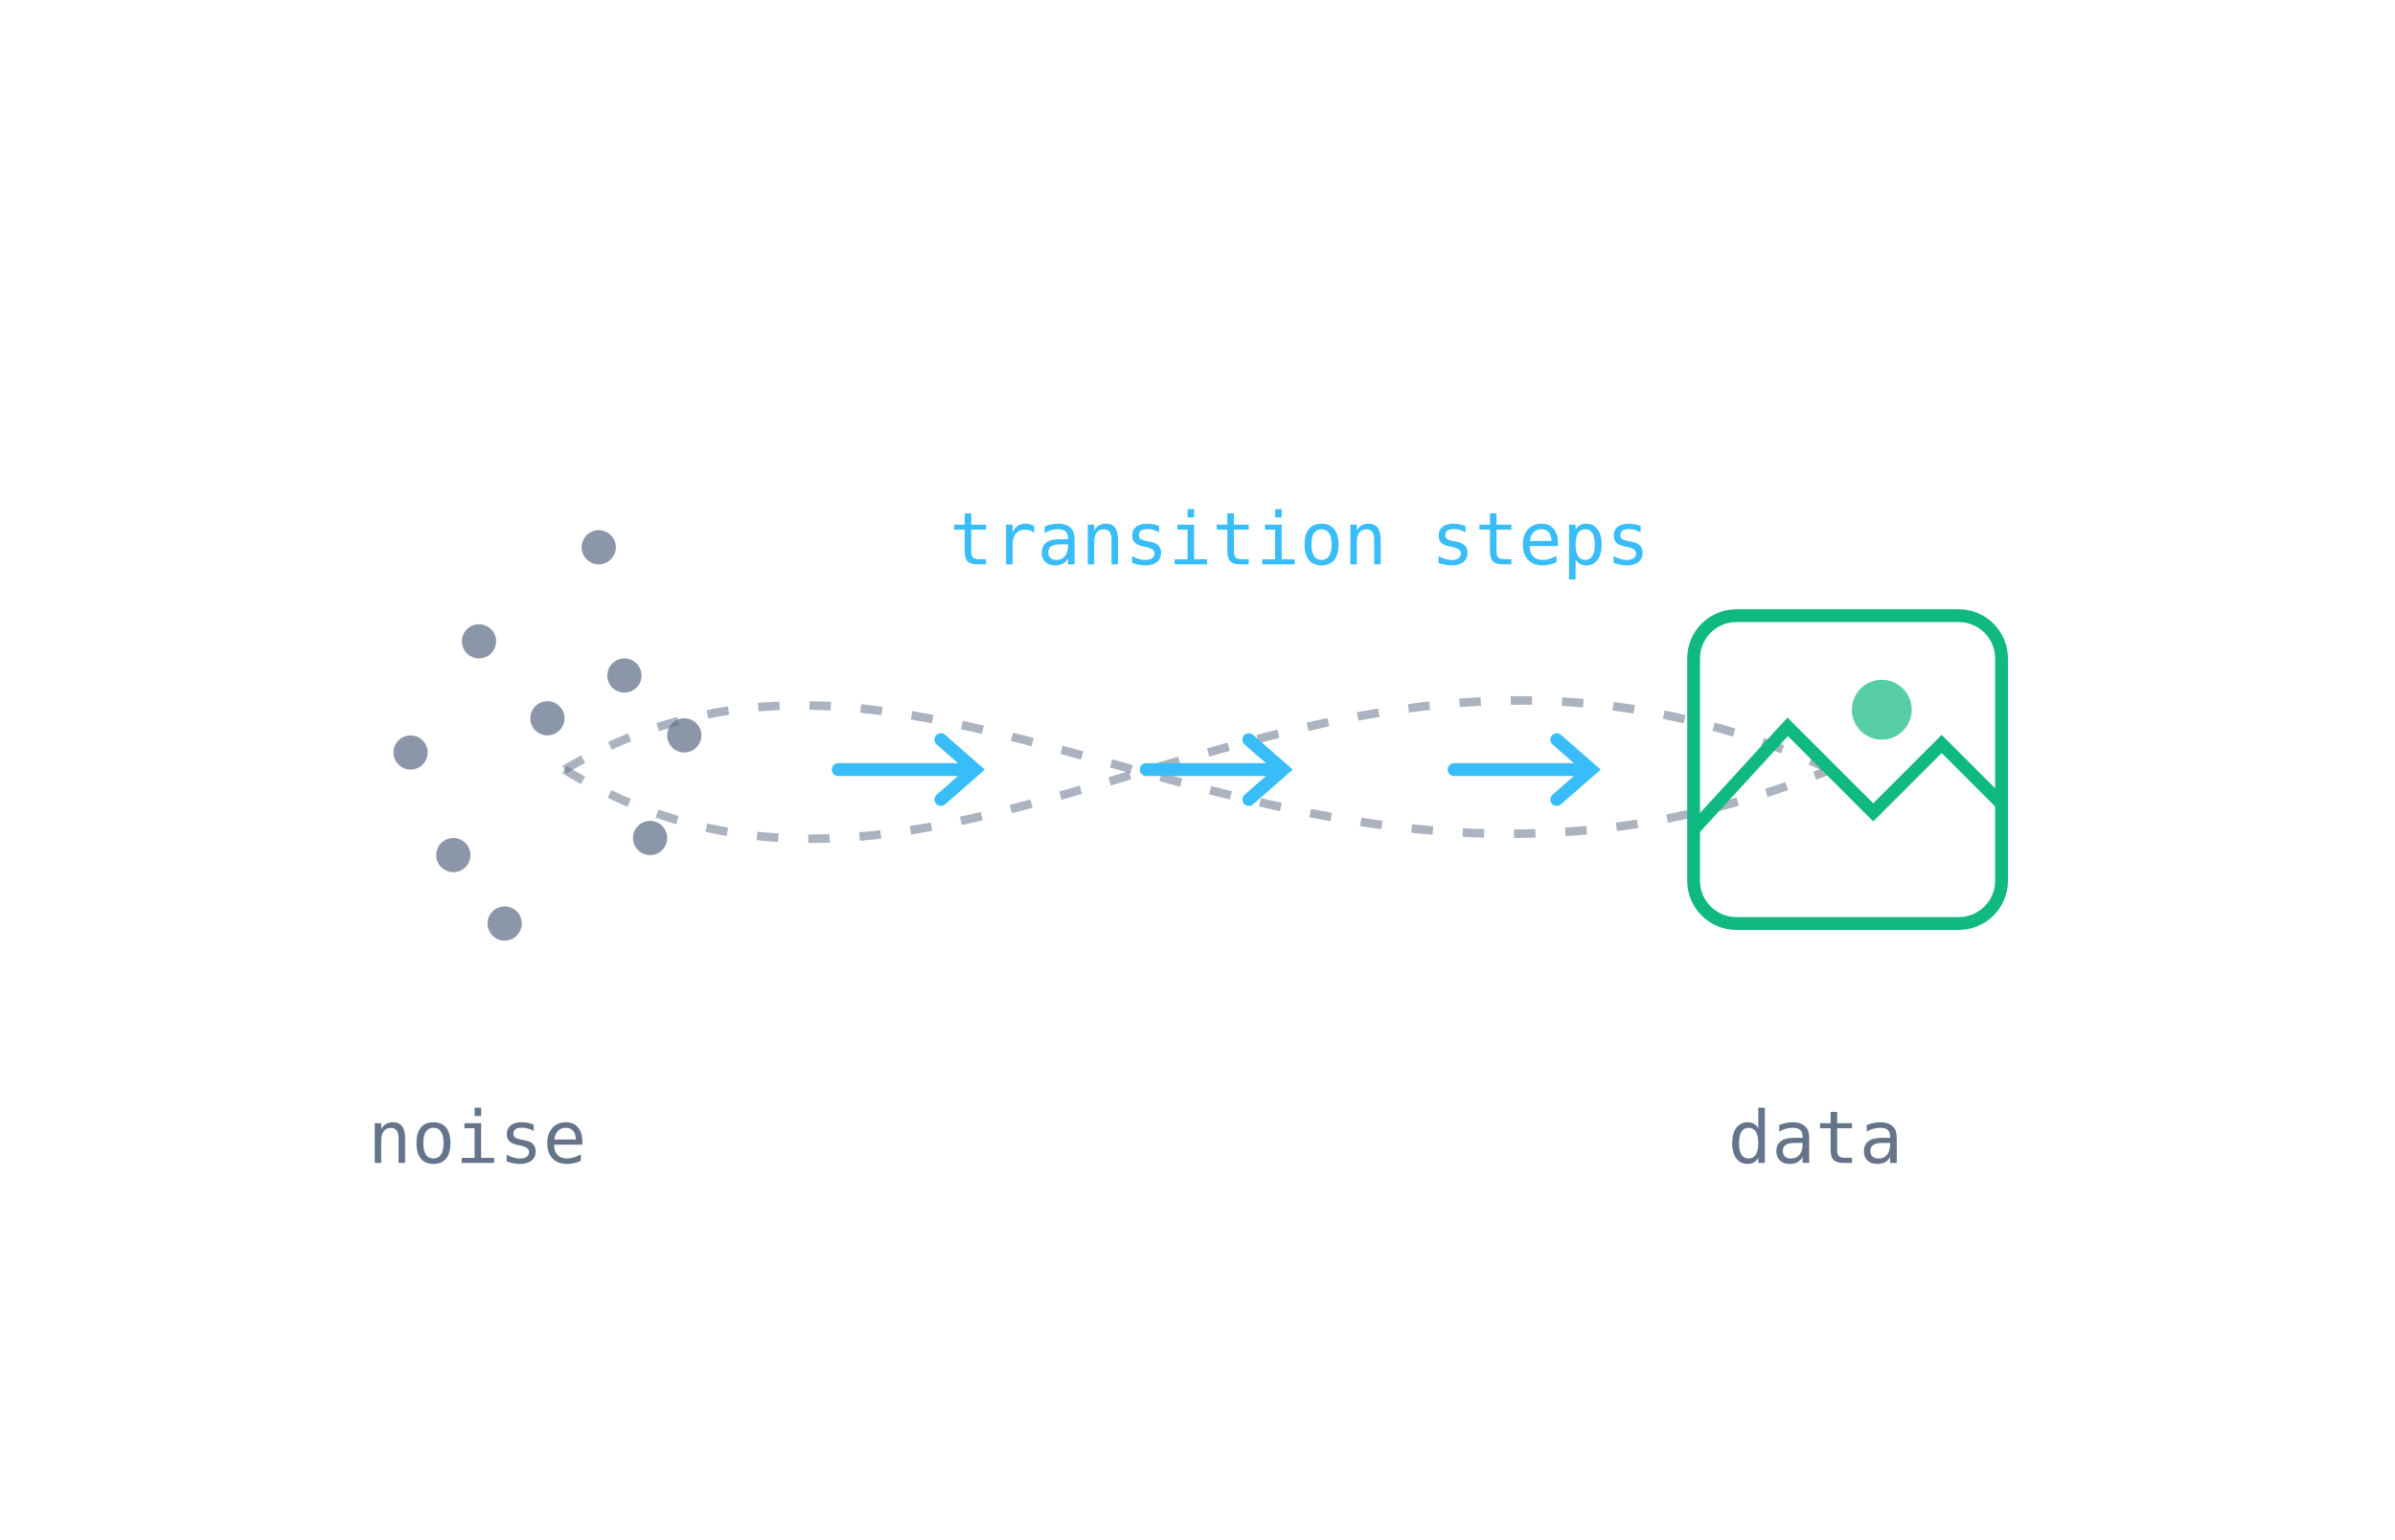
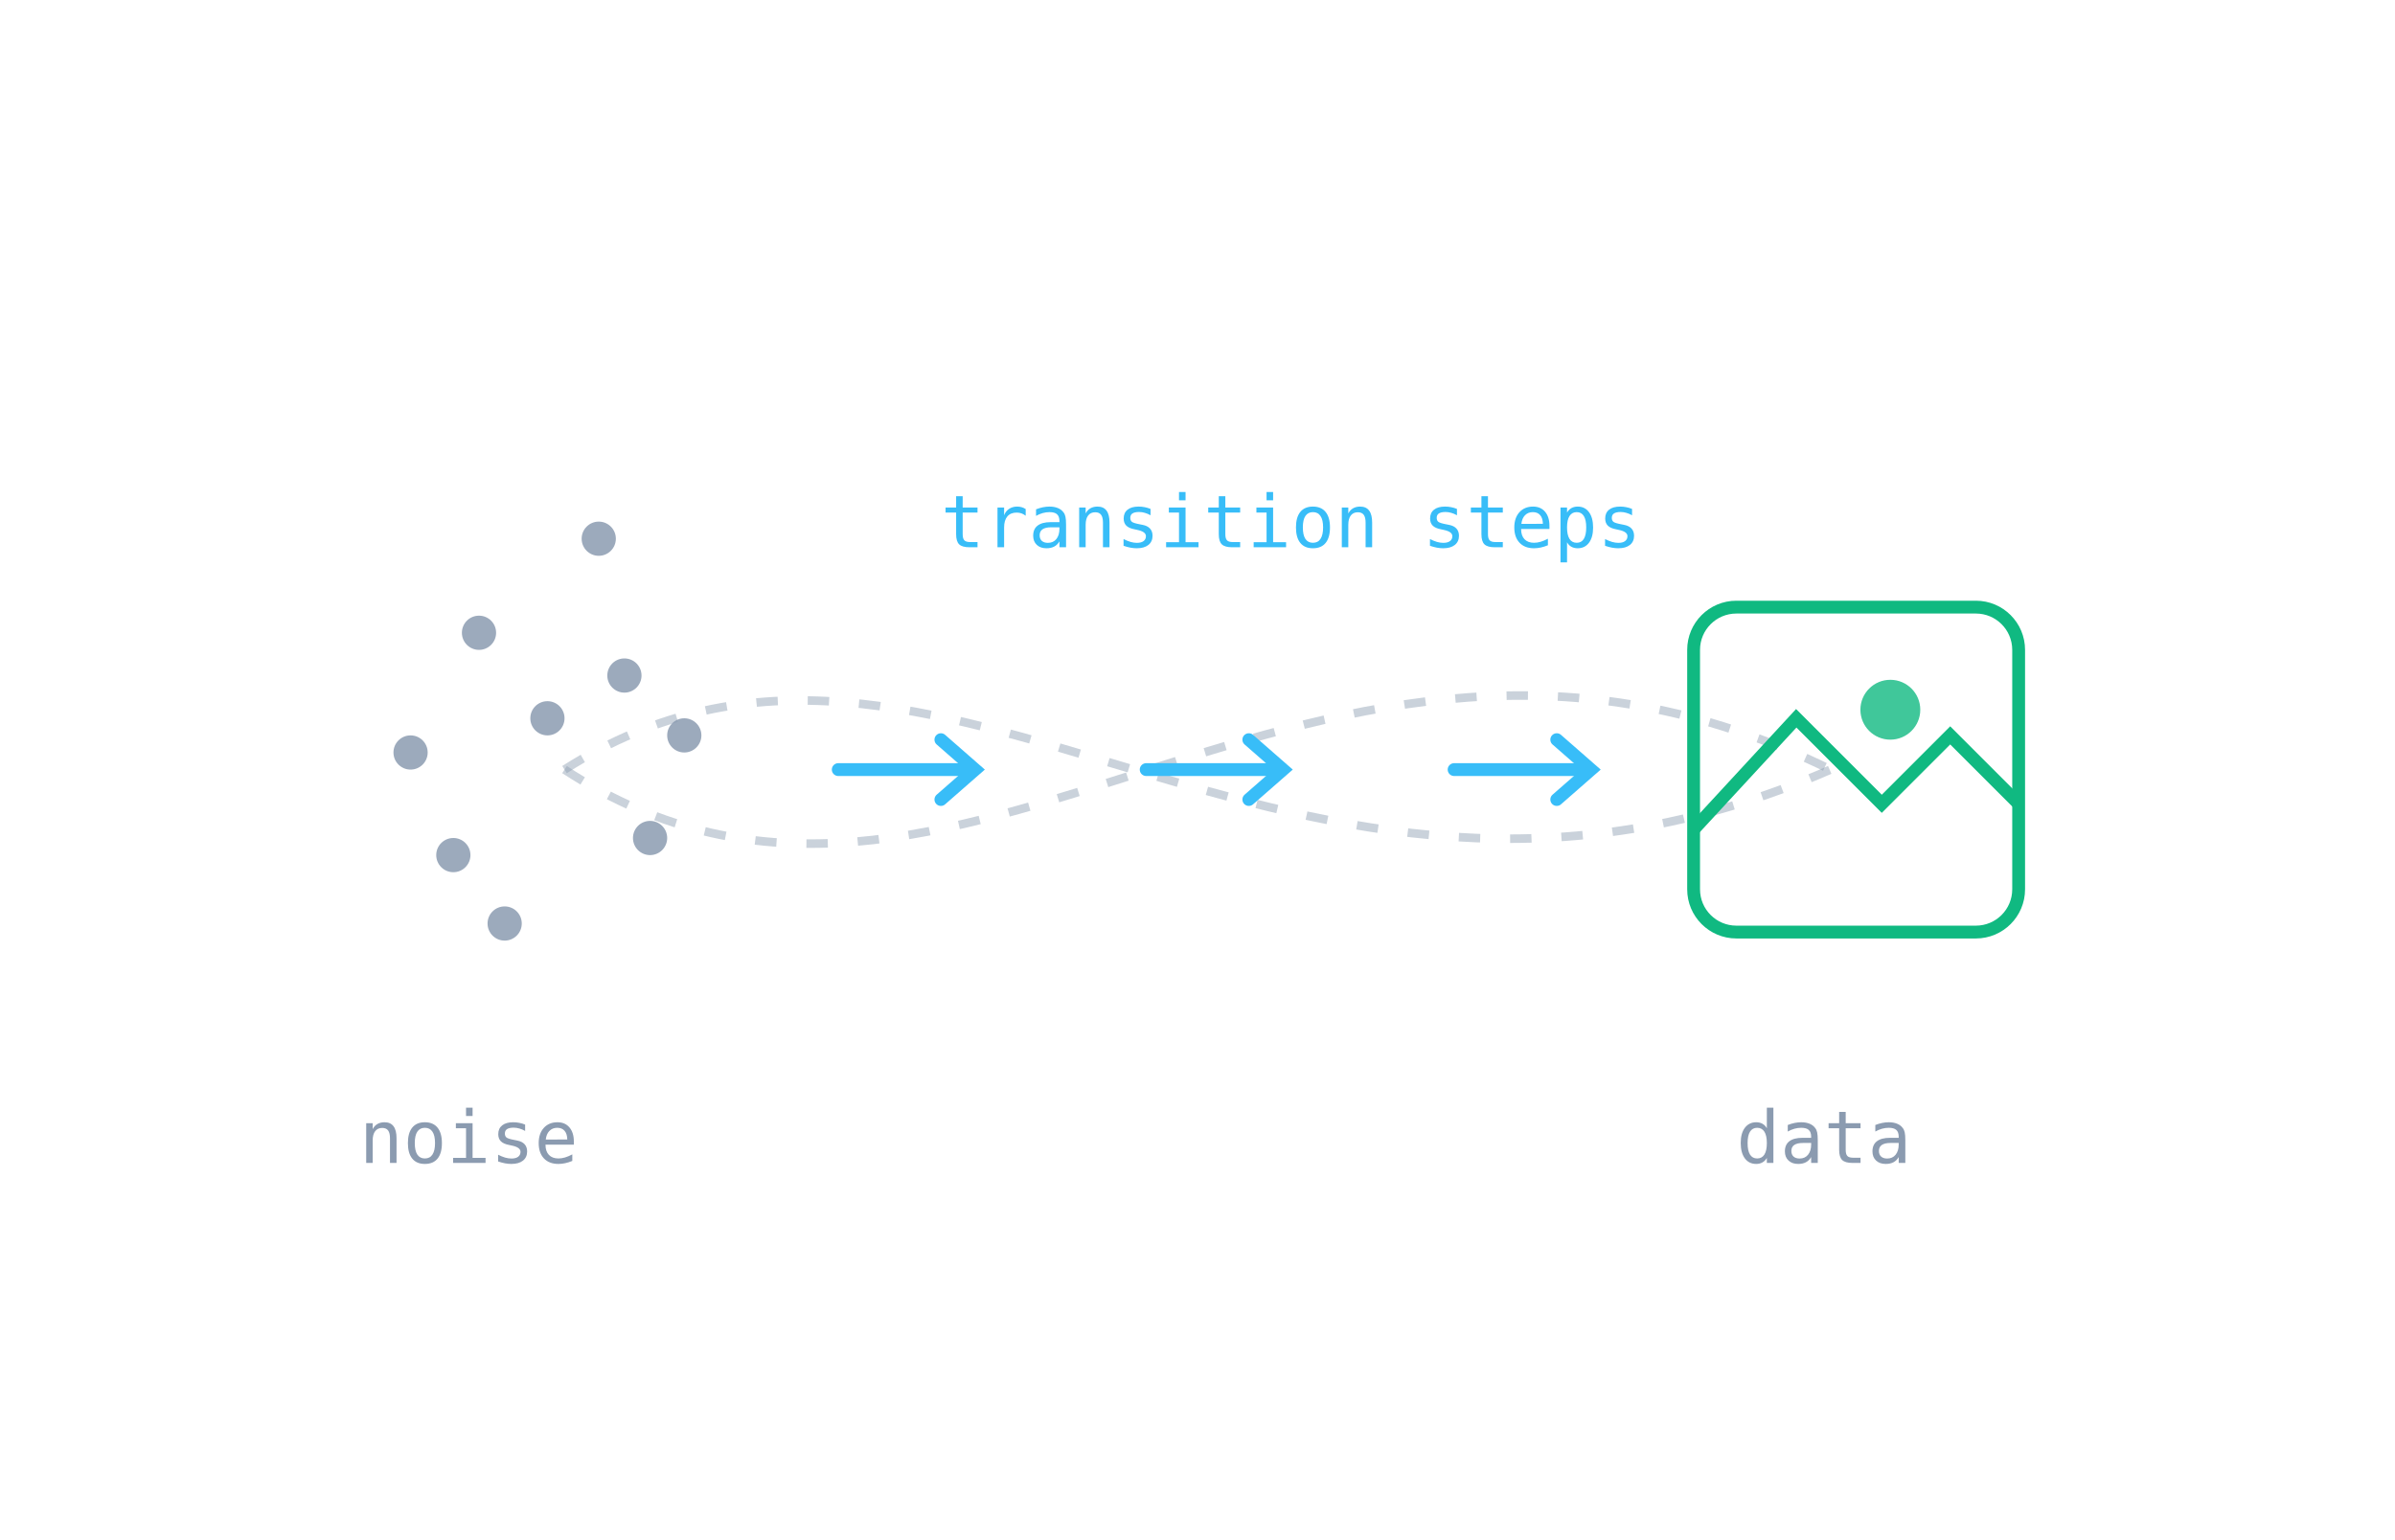
<svg xmlns="http://www.w3.org/2000/svg" viewBox="0 0 560 360" width="560" height="360" role="img" aria-label="A trajectory transporting Gaussian noise to structured data through intermediate transition steps">
-   <g stroke="#64748b" stroke-opacity=".55" stroke-width="2" stroke-dasharray="5 7" fill="none">
-     <path d="M132 180 C 220 128, 300 232, 428 180" />
-     <path d="M132 180 C 224 236, 306 124, 428 180" />
+   <g stroke="#8b9bb0" stroke-opacity=".45" stroke-width="2" stroke-dasharray="5 7" fill="none">
+     <path d="M132 180 C 220 124, 300 236, 428 180" />
+     <path d="M132 180 C 224 240, 306 120, 428 180" />
  </g>
-   <g fill="#64748b" opacity="0.75">
-     <circle cx="112" cy="150" r="4" />
-     <circle cx="140" cy="128" r="4" />
+   <g fill="#8b9bb0" opacity=".85">
+     <circle cx="112" cy="148" r="4" />
+     <circle cx="140" cy="126" r="4" />
    <circle cx="106" cy="200" r="4" />
    <circle cx="152" cy="196" r="4" />
    <circle cx="128" cy="168" r="4" />
    <circle cx="96" cy="176" r="4" />
    <circle cx="146" cy="158" r="4" />
    <circle cx="118" cy="216" r="4" />
    <circle cx="160" cy="172" r="4" />
  </g>
  <g fill="none" stroke="#10b981" stroke-width="3">
-     <rect x="396" y="144" width="72" height="72" rx="10" />
-     <path d="M396 194 l22 -24 l20 20 l16 -16 l14 14" />
+     <rect x="396" y="142" width="76" height="76" rx="10" />
+     <path d="M396 194 l24 -26 l20 20 l16 -16 l16 16" />
  </g>
-   <circle cx="440" cy="166" r="7" fill="#10b981" opacity="0.7" />
+   <circle cx="442" cy="166" r="7" fill="#10b981" opacity=".8" />
  <g stroke="#38bdf8" stroke-width="3" fill="none" stroke-linecap="round">
    <path d="M196 180 l30 0" />
    <path d="M220 173 l8 7 l-8 7" />
    <path d="M268 180 l30 0" />
    <path d="M292 173 l8 7 l-8 7" />
    <path d="M340 180 l30 0" />
    <path d="M364 173 l8 7 l-8 7" />
  </g>
-   <g font-family="ui-monospace, SFMono-Regular, Menlo, Consolas, monospace" font-size="17" fill="#64748b">
-     <text x="86" y="272">noise</text>
-     <text x="222" y="132" fill="#38bdf8">transition steps</text>
-     <text x="404" y="272">data</text>
+   <g font-family="ui-monospace, SFMono-Regular, Menlo, Consolas, monospace" font-size="17" fill="#8b9bb0">
+     <text x="84" y="272">noise</text>
+     <text x="220" y="128" fill="#38bdf8">transition steps</text>
+     <text x="406" y="272">data</text>
  </g>
</svg>
